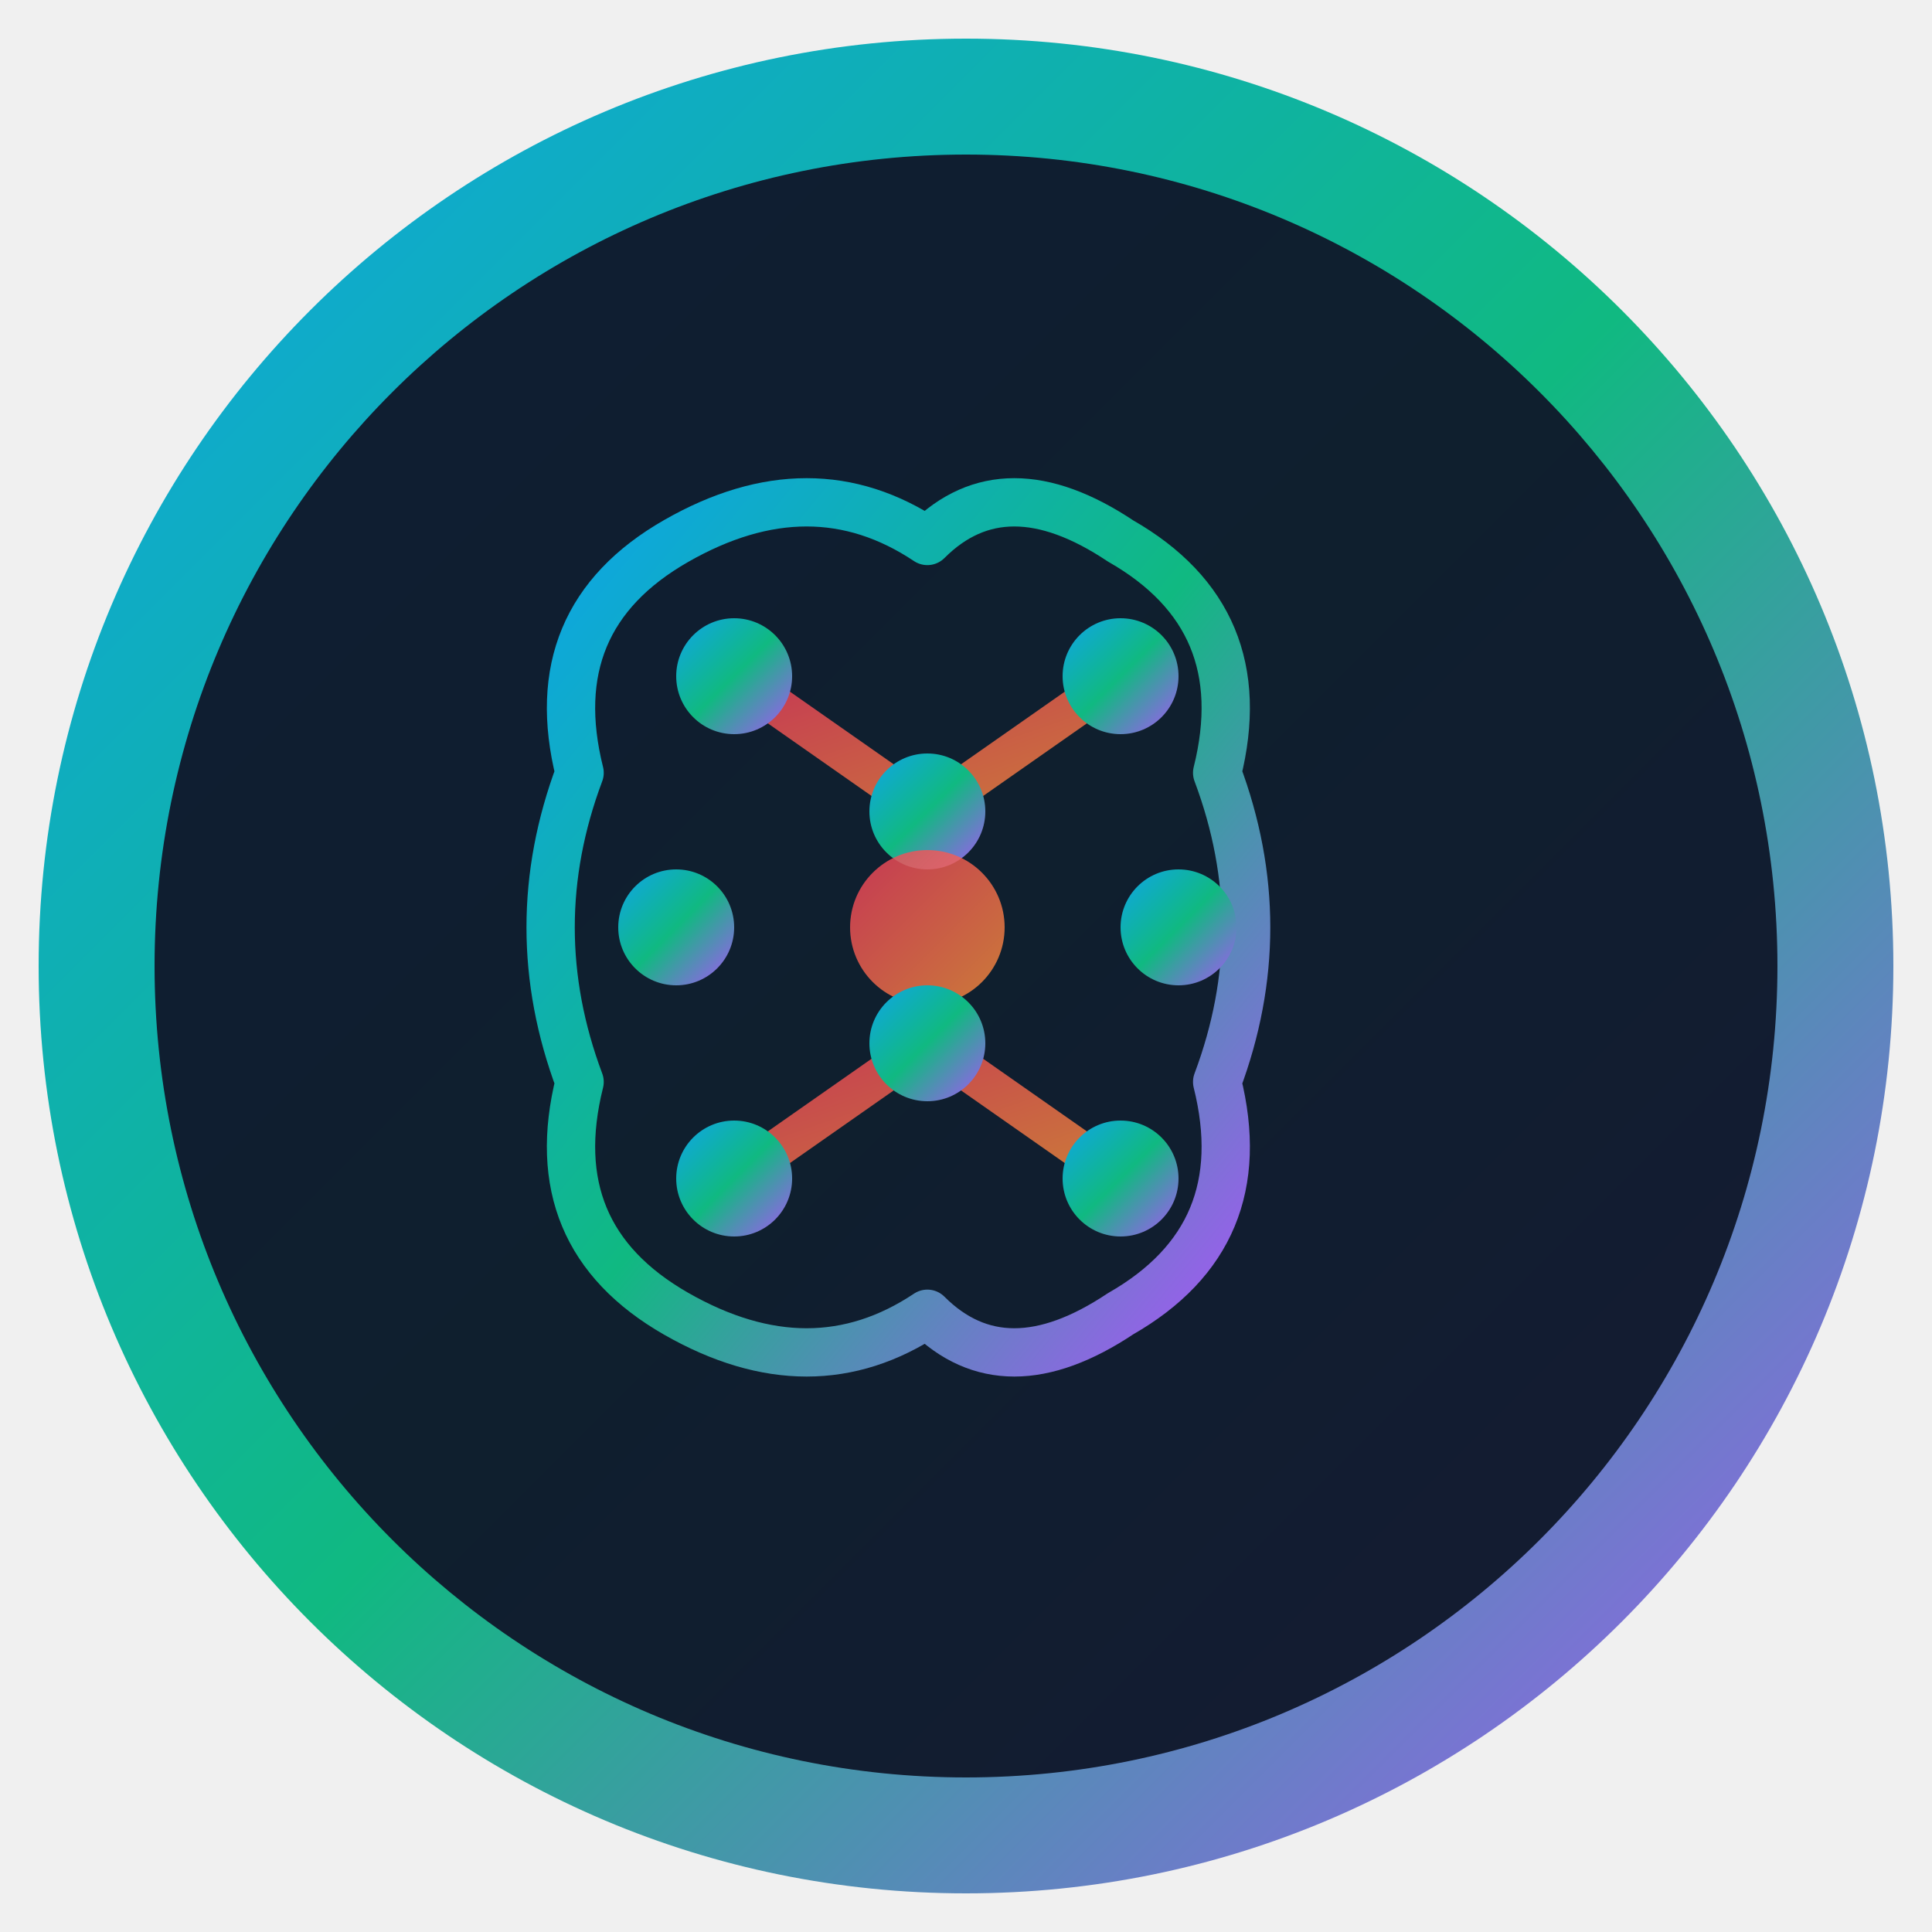
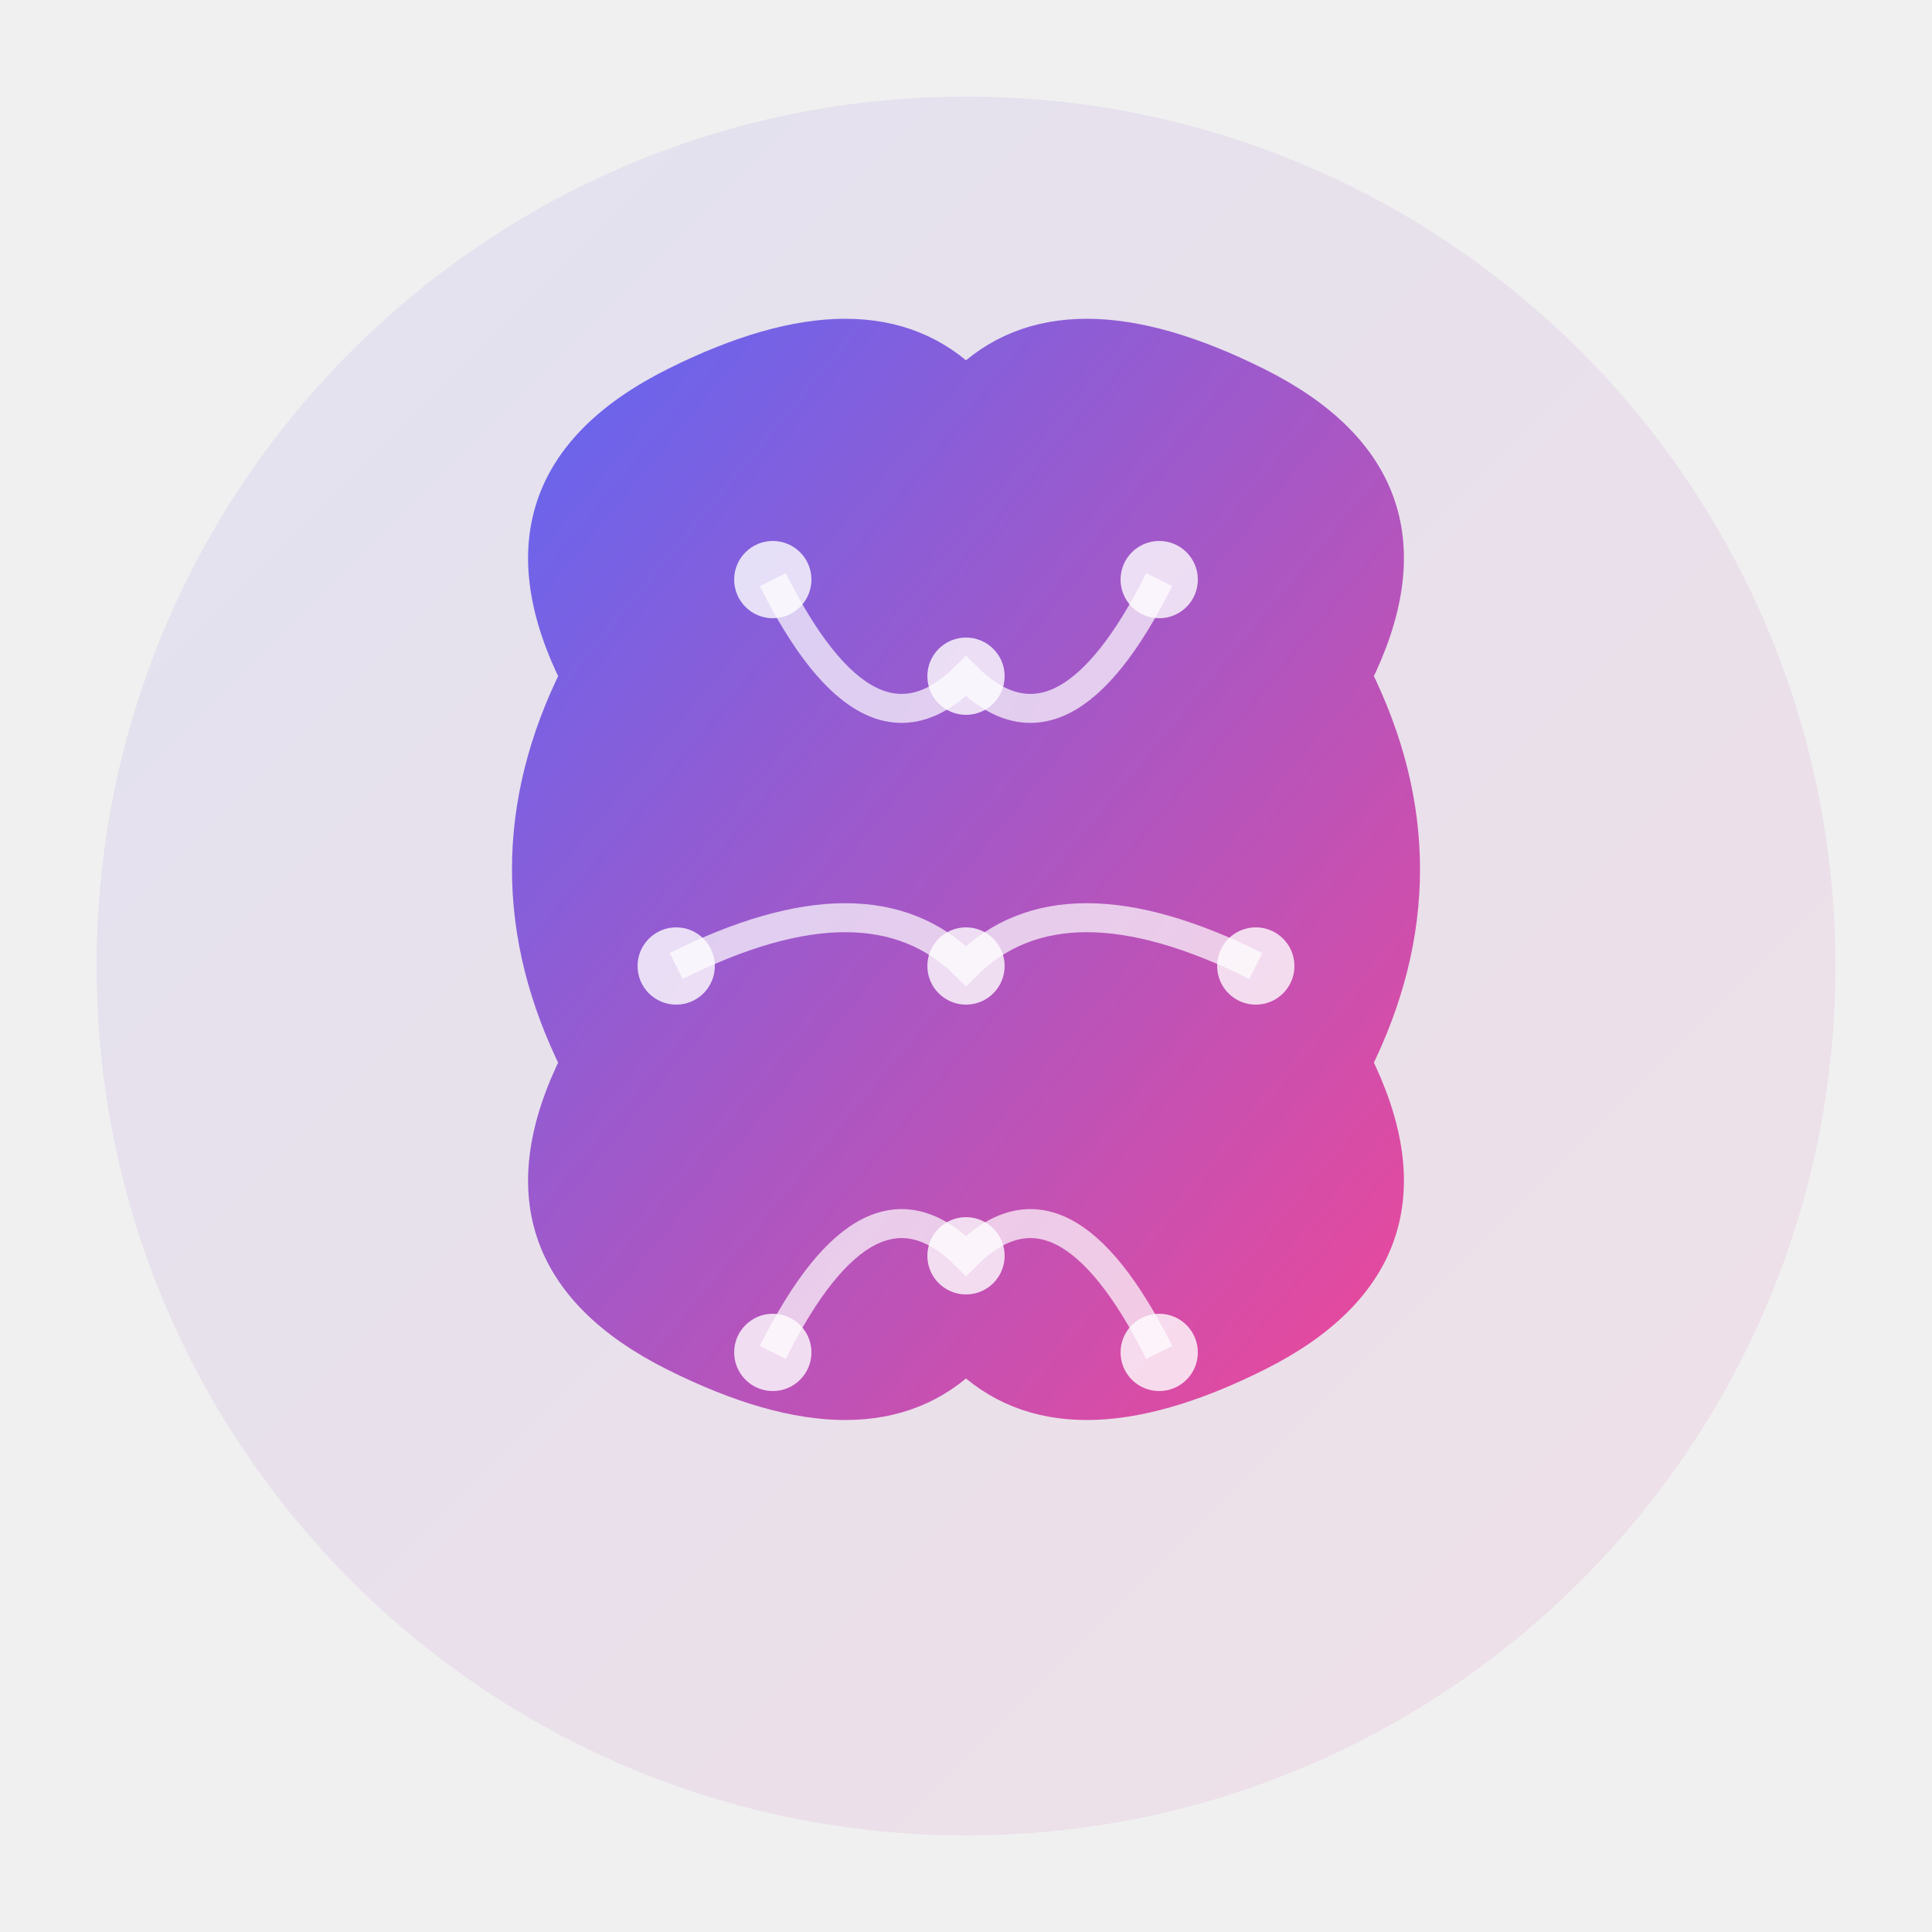
<svg xmlns="http://www.w3.org/2000/svg" viewBox="0 0 100 100">
  <defs>
-     <linearGradient id="vibrantGradient" x1="0%" y1="0%" x2="100%" y2="100%">
-       <stop offset="0%" style="stop-color:#0ea5e9;stop-opacity:1" />
-       <stop offset="50%" style="stop-color:#10b981;stop-opacity:1" />
-       <stop offset="100%" style="stop-color:#a855f7;stop-opacity:1" />
-     </linearGradient>
-     <linearGradient id="glowGradient" x1="0%" y1="0%" x2="100%" y2="100%">
-       <stop offset="0%" style="stop-color:#f43f5e;stop-opacity:0.8" />
-       <stop offset="100%" style="stop-color:#fb923c;stop-opacity:0.8" />
+     <linearGradient id="brainGradient" x1="0%" y1="0%" x2="100%" y2="100%">
+       <stop offset="0%" style="stop-color:#6366f1;stop-opacity:1" />
+       <stop offset="100%" style="stop-color:#ec4899;stop-opacity:1" />
    </linearGradient>
  </defs>
-   <circle cx="50" cy="50" r="48" fill="url(#vibrantGradient)" />
-   <circle cx="50" cy="50" r="42" fill="#0f172a" opacity="0.95" />
-   <path d="M30 40 Q28 32 35 28 Q42 24 48 28 Q52 24 58 28 Q65 32 63 40 Q66 48 63 56 Q65 64 58 68 Q52 72 48 68 Q42 72 35 68 Q28 64 30 56 Q27 48 30 40 Z" fill="none" stroke="url(#vibrantGradient)" stroke-width="2.5" stroke-linecap="round" stroke-linejoin="round" />
-   <path d="M38 35 L48 42 L58 35" stroke="url(#glowGradient)" stroke-width="2" fill="none" stroke-linecap="round" />
-   <path d="M35 48 L48 48 L61 48" stroke="url(#glowGradient)" stroke-width="2" fill="none" stroke-linecap="round" />
-   <path d="M38 61 L48 54 L58 61" stroke="url(#glowGradient)" stroke-width="2" fill="none" stroke-linecap="round" />
-   <circle cx="38" cy="35" r="3" fill="url(#vibrantGradient)">
-     <animate attributeName="opacity" values="0.6;1;0.6" dur="2s" repeatCount="indefinite" />
-   </circle>
-   <circle cx="48" cy="42" r="3" fill="url(#vibrantGradient)">
-     <animate attributeName="opacity" values="0.6;1;0.6" dur="2s" begin="0.3s" repeatCount="indefinite" />
-   </circle>
-   <circle cx="58" cy="35" r="3" fill="url(#vibrantGradient)">
-     <animate attributeName="opacity" values="0.6;1;0.6" dur="2s" begin="0.6s" repeatCount="indefinite" />
-   </circle>
-   <circle cx="35" cy="48" r="3" fill="url(#vibrantGradient)">
-     <animate attributeName="opacity" values="0.6;1;0.6" dur="2s" begin="0.9s" repeatCount="indefinite" />
-   </circle>
-   <circle cx="48" cy="48" r="4" fill="url(#glowGradient)">
-     <animate attributeName="r" values="3;5;3" dur="2s" repeatCount="indefinite" />
-   </circle>
-   <circle cx="61" cy="48" r="3" fill="url(#vibrantGradient)">
-     <animate attributeName="opacity" values="0.6;1;0.6" dur="2s" begin="1.2s" repeatCount="indefinite" />
-   </circle>
-   <circle cx="38" cy="61" r="3" fill="url(#vibrantGradient)">
-     <animate attributeName="opacity" values="0.6;1;0.6" dur="2s" begin="1.5s" repeatCount="indefinite" />
-   </circle>
-   <circle cx="48" cy="54" r="3" fill="url(#vibrantGradient)">
-     <animate attributeName="opacity" values="0.6;1;0.6" dur="2s" begin="1.8s" repeatCount="indefinite" />
-   </circle>
-   <circle cx="58" cy="61" r="3" fill="url(#vibrantGradient)">
-     <animate attributeName="opacity" values="0.6;1;0.6" dur="2s" begin="0.2s" repeatCount="indefinite" />
-   </circle>
+   <circle cx="50" cy="50" r="45" fill="url(#brainGradient)" opacity="0.1" />
+   <path d="M30 35 Q25 25 35 20 Q45 15 50 20 Q55 15 65 20 Q75 25 70 35 Q75 45 70 55 Q75 65 65 70 Q55 75 50 70 Q45 75 35 70 Q25 65 30 55 Q25 45 30 35 Z" fill="url(#brainGradient)" stroke="url(#brainGradient)" stroke-width="2" />
+   <path d="M40 30 Q45 40 50 35 Q55 40 60 30" stroke="white" stroke-width="1.5" fill="none" opacity="0.7" />
+   <path d="M35 50 Q45 45 50 50 Q55 45 65 50" stroke="white" stroke-width="1.5" fill="none" opacity="0.7" />
+   <path d="M40 70 Q45 60 50 65 Q55 60 60 70" stroke="white" stroke-width="1.5" fill="none" opacity="0.7" />
+   <circle cx="40" cy="30" r="2" fill="white" opacity="0.8" />
+   <circle cx="50" cy="35" r="2" fill="white" opacity="0.8" />
+   <circle cx="60" cy="30" r="2" fill="white" opacity="0.8" />
+   <circle cx="35" cy="50" r="2" fill="white" opacity="0.8" />
+   <circle cx="50" cy="50" r="2" fill="white" opacity="0.8" />
+   <circle cx="65" cy="50" r="2" fill="white" opacity="0.8" />
+   <circle cx="40" cy="70" r="2" fill="white" opacity="0.8" />
+   <circle cx="50" cy="65" r="2" fill="white" opacity="0.8" />
+   <circle cx="60" cy="70" r="2" fill="white" opacity="0.8" />
</svg>
